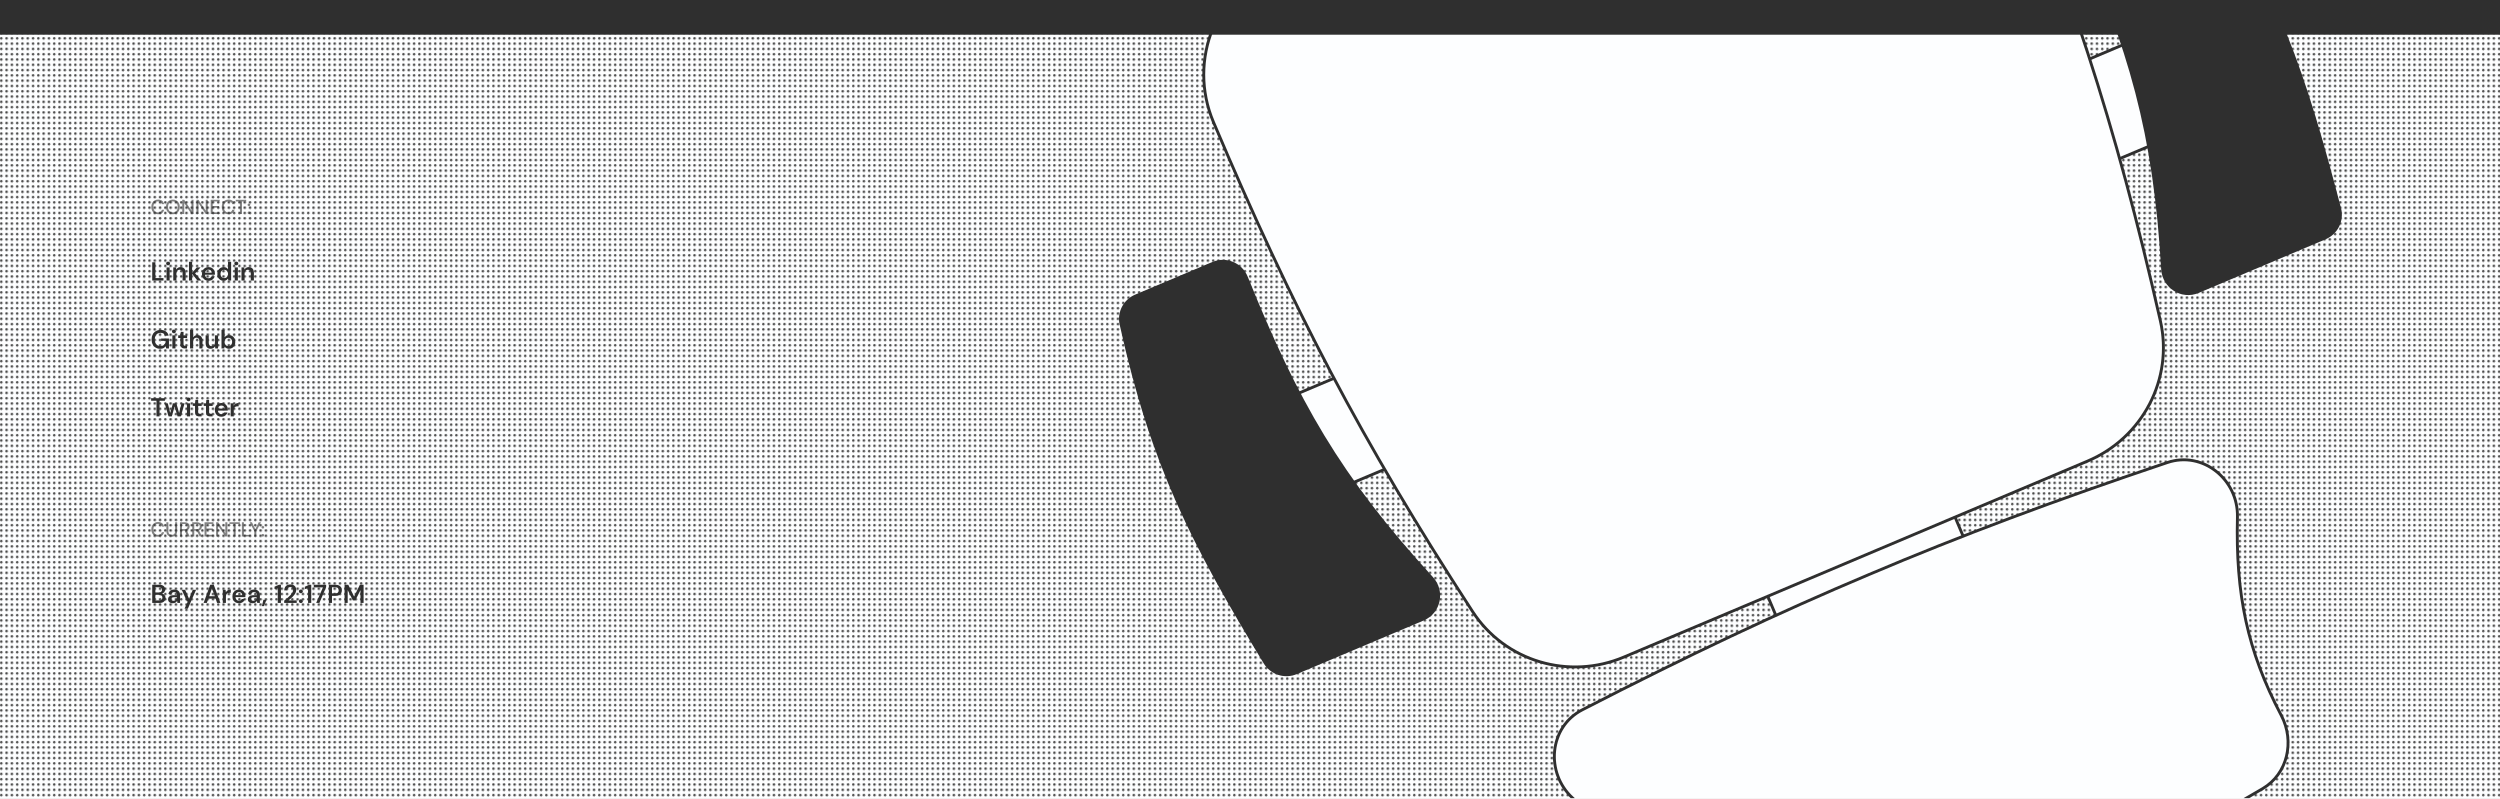
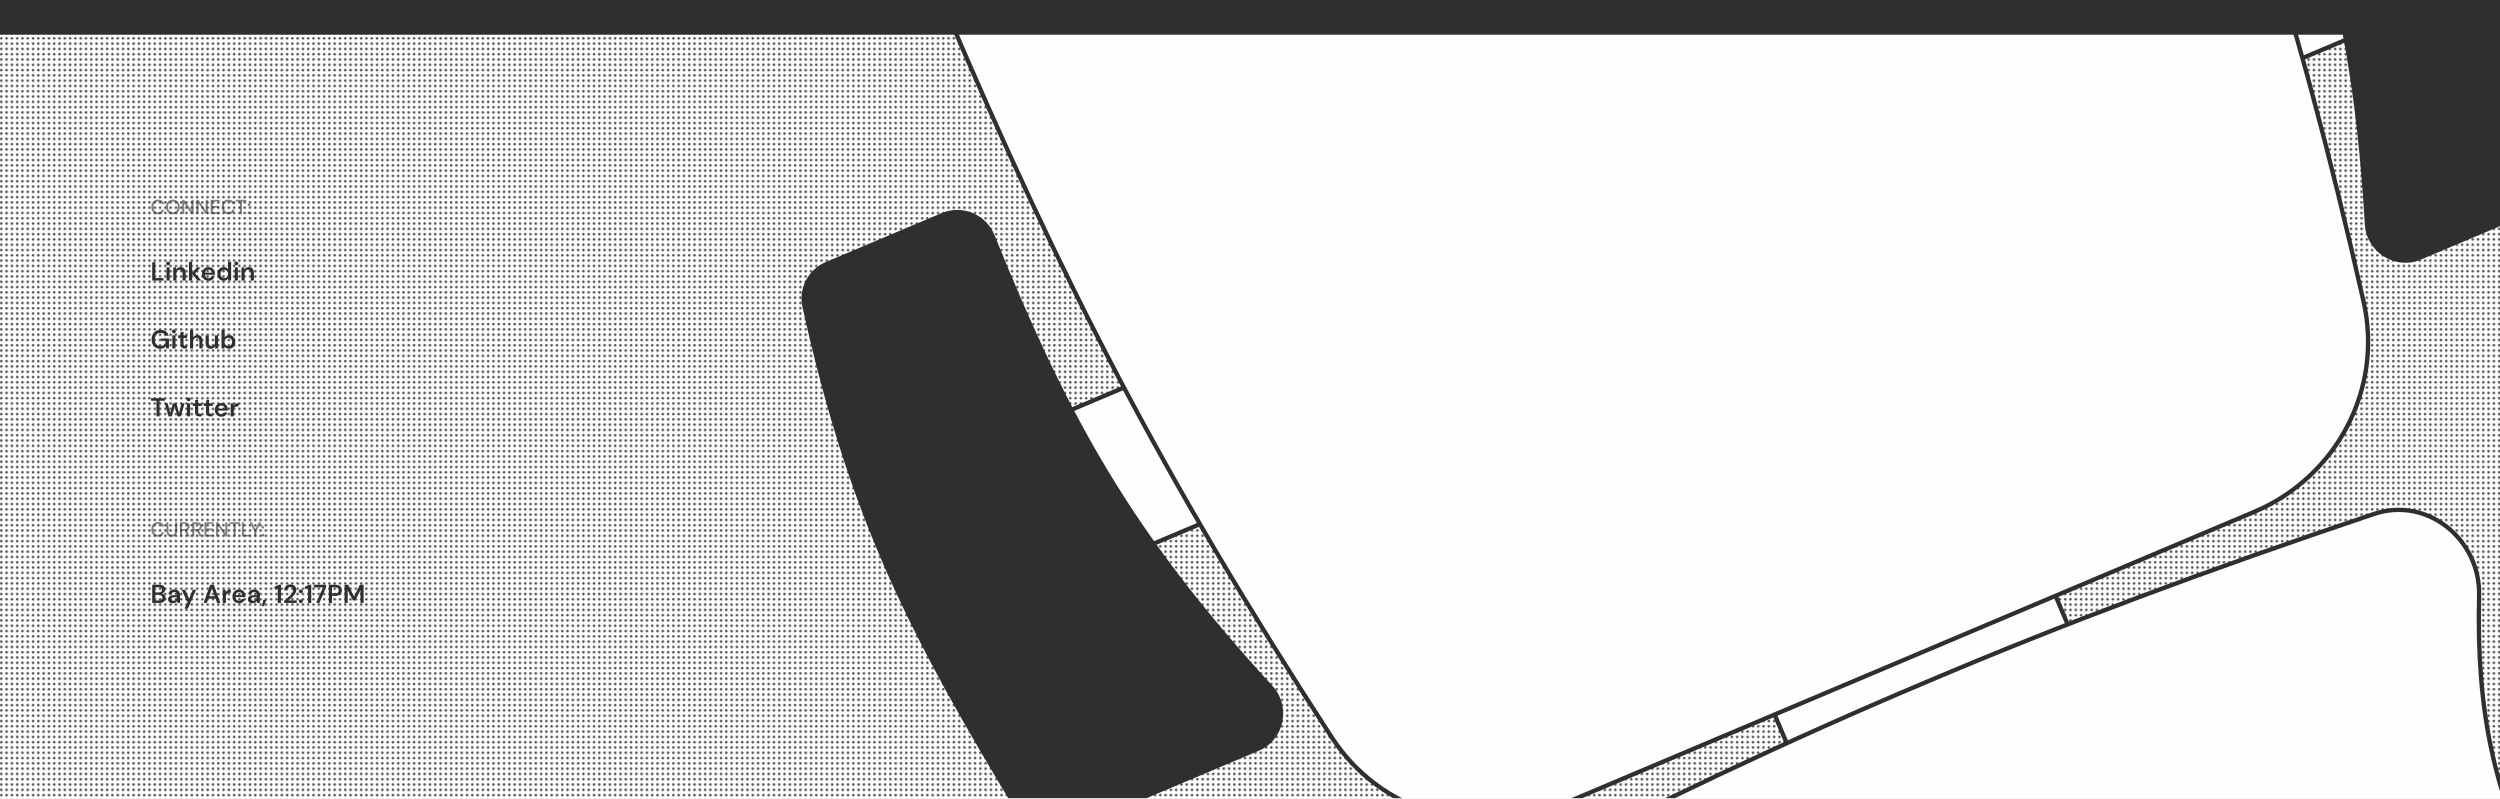
<svg xmlns="http://www.w3.org/2000/svg" width="1729" height="552" viewBox="0 0 1729 552" fill="none">
-   <g clip-path="url(#clip0_63_1093)">
-     <mask id="path-1-inside-1_63_1093" fill="white">
+   <g clip-path="url(#clip0_458_35464)">
+     <mask id="path-1-inside-1_458_35464" fill="white">
      <path d="M0 0H1729V552H0V0Z" />
    </mask>
    <path d="M0 0H1729V552H0V0Z" fill="#FDFEFF" />
-     <path d="M0 0H1729V552H0V0Z" fill="url(#pattern0_63_1093)" fill-opacity="0.8" />
-     <rect x="1362.87" y="383.052" width="140.631" height="34.808" transform="rotate(157.089 1362.87 383.052)" fill="#FDFEFF" stroke="#2F2F2F" stroke-width="2" />
-     <rect x="1505.09" y="93.173" width="53.212" height="71.616" transform="rotate(157.089 1505.09 93.173)" fill="#FDFEFF" stroke="#2F2F2F" stroke-width="2" />
-     <rect x="966.856" y="320.651" width="53.212" height="71.616" transform="rotate(157.089 966.856 320.651)" fill="#FDFEFF" stroke="#2F2F2F" stroke-width="2" />
-     <path d="M1264.18 -187.458C1307.65 -205.833 1357.98 -185.943 1376.26 -142.457C1430.46 -13.583 1462.85 84.051 1494.13 221.974C1503.24 262.148 1481.75 302.832 1443.79 318.878L1123.06 454.434C1085.09 470.48 1040.94 457.536 1018.48 423.006C941.358 304.457 893.91 213.185 839.252 84.508C820.952 41.427 841.293 -8.086 884.076 -26.804L885.091 -27.241L1264.18 -187.458Z" fill="#FDFEFF" stroke="#2F2F2F" stroke-width="2" />
-     <path d="M1498.97 319.883C1523.45 311.649 1548.04 331.595 1547.41 357.571C1546.12 410.738 1554.11 449.926 1577.74 494.81C1587.14 512.678 1582.17 535.169 1564.91 545.381C1502.45 582.331 1449.06 609.912 1393.58 633.186L1393.58 633.189C1337.88 656.975 1280.59 676.169 1210.1 695.34C1190.75 700.602 1171.15 688.498 1164.89 669.301C1149.16 621.075 1126.63 588.035 1087.6 551.906C1068.53 534.255 1071.36 502.725 1094.33 490.905C1167.31 453.344 1229.51 423.899 1292.6 397.337L1292.61 397.336C1355.97 370.416 1420.73 346.198 1498.97 319.883Z" fill="#FDFEFF" stroke="#2F2F2F" stroke-width="2" />
-     <path d="M1494.68 186.264C1495.43 199.146 1508.66 207.633 1520.54 202.61L1608.42 165.471C1616.82 161.92 1621.35 152.718 1619.04 143.893C1594.66 50.707 1575.9 -6.522 1520.4 -90.885C1515.58 -98.218 1506.17 -101.006 1498.08 -97.589L1444.62 -74.994C1435.09 -70.965 1430.77 -59.861 1434.95 -50.394C1472.27 34.15 1489.19 91.525 1494.68 186.264Z" fill="#2F2F2F" />
-     <path d="M991.019 399.132C999.738 408.645 996.605 424.048 984.719 429.072L896.846 466.211C888.444 469.762 878.686 466.599 873.966 458.793C824.126 376.367 796.156 323.032 774.33 224.436C772.433 215.866 776.992 207.174 785.077 203.756L838.538 181.162C848.07 177.133 859.043 181.775 862.92 191.37C897.541 277.057 926.9 329.173 991.019 399.132Z" fill="#2F2F2F" />
+     <path d="M0 0H1729V552H0V0Z" fill="url(#pattern0_458_35464)" fill-opacity="0.8" />
+     <rect x="1437.75" y="450.194" width="210.946" height="52.212" transform="rotate(157.089 1437.75 450.194)" fill="#FDFEFF" stroke="#2F2F2F" stroke-width="3" />
+     <rect x="1651.09" y="15.376" width="79.818" height="107.424" transform="rotate(157.089 1651.09 15.3761)" fill="#FDFEFF" stroke="#2F2F2F" stroke-width="3" />
+     <rect x="843.738" y="356.595" width="79.818" height="107.424" transform="rotate(157.089 843.738 356.595)" fill="#FDFEFF" stroke="#2F2F2F" stroke-width="3" />
+     <path d="M1289.72 -405.572C1354.93 -433.134 1430.42 -403.299 1457.85 -338.069C1539.14 -144.759 1587.73 1.692 1634.65 208.576C1648.32 268.836 1616.09 329.864 1559.14 353.934L1078.04 557.266C1021.09 581.335 954.861 561.921 921.167 510.125C805.491 332.301 734.32 195.393 652.333 2.378C624.884 -62.243 655.394 -136.513 719.568 -164.591L721.091 -165.246L1289.72 -405.572Z" fill="#FDFEFF" stroke="#2F2F2F" stroke-width="3" />
+     <path d="M1641.91 355.443C1678.63 343.093 1715.51 373.011 1714.56 411.975C1712.63 491.726 1724.62 550.507 1760.06 617.834C1774.17 644.635 1766.71 678.372 1740.81 693.689C1647.13 749.115 1567.05 790.486 1483.83 825.398L1483.82 825.402C1400.27 861.081 1314.35 889.873 1208.6 918.629C1179.57 926.523 1150.18 908.365 1140.79 879.569C1117.2 807.231 1083.4 757.672 1024.86 703.479C996.256 677.002 1000.5 629.706 1034.95 611.977C1144.42 555.635 1237.72 511.467 1332.36 471.624L1332.36 471.622C1427.41 431.242 1524.54 394.916 1641.91 355.443Z" fill="#FDFEFF" stroke="#2F2F2F" stroke-width="3" />
+     <path d="M1635.48 155.012C1636.6 174.335 1656.44 187.066 1674.27 179.531L1806.08 123.823C1818.68 118.496 1825.48 104.693 1822.02 91.455C1785.44 -48.323 1757.31 -134.166 1674.06 -260.711C1666.82 -271.711 1652.7 -275.893 1640.57 -270.767L1560.38 -236.875C1546.08 -230.832 1539.61 -214.175 1545.88 -199.974C1601.87 -73.159 1627.24 12.903 1635.48 155.012Z" fill="#2F2F2F" />
+     <path d="M879.985 474.315C893.063 488.585 888.364 511.689 870.535 519.225L738.725 574.933C726.122 580.26 711.486 575.515 704.406 563.806C629.646 440.168 587.69 360.165 554.951 212.271C552.105 199.416 558.944 186.377 571.071 181.252L651.263 147.359C665.562 141.316 682.021 148.279 687.836 162.672C739.768 291.202 783.806 369.376 879.985 474.315Z" fill="#2F2F2F" />
    <path opacity="0.6" d="M109.32 148.168C108.359 148.168 107.528 147.958 106.828 147.538C106.137 147.109 105.601 146.516 105.218 145.76C104.845 144.995 104.658 144.108 104.658 143.1C104.658 142.101 104.845 141.219 105.218 140.454C105.601 139.689 106.137 139.096 106.828 138.676C107.528 138.247 108.359 138.032 109.32 138.032C110.468 138.032 111.397 138.307 112.106 138.858C112.825 139.409 113.282 140.183 113.478 141.182H111.938C111.798 140.603 111.509 140.141 111.07 139.796C110.641 139.451 110.057 139.278 109.32 139.278C108.657 139.278 108.083 139.432 107.598 139.74C107.113 140.048 106.739 140.487 106.478 141.056C106.217 141.625 106.086 142.307 106.086 143.1C106.086 143.893 106.217 144.579 106.478 145.158C106.739 145.727 107.113 146.166 107.598 146.474C108.083 146.773 108.657 146.922 109.32 146.922C110.057 146.922 110.641 146.759 111.07 146.432C111.509 146.096 111.798 145.643 111.938 145.074H113.478C113.282 146.045 112.825 146.805 112.106 147.356C111.397 147.897 110.468 148.168 109.32 148.168ZM119.563 148.168C118.62 148.168 117.79 147.958 117.071 147.538C116.362 147.109 115.802 146.516 115.391 145.76C114.99 144.995 114.789 144.108 114.789 143.1C114.789 142.101 114.99 141.224 115.391 140.468C115.802 139.703 116.362 139.105 117.071 138.676C117.79 138.247 118.62 138.032 119.563 138.032C120.524 138.032 121.364 138.247 122.083 138.676C122.802 139.105 123.357 139.703 123.749 140.468C124.15 141.224 124.351 142.101 124.351 143.1C124.351 144.108 124.15 144.995 123.749 145.76C123.357 146.516 122.802 147.109 122.083 147.538C121.364 147.958 120.524 148.168 119.563 148.168ZM119.577 146.922C120.249 146.922 120.837 146.768 121.341 146.46C121.845 146.152 122.232 145.713 122.503 145.144C122.783 144.575 122.923 143.893 122.923 143.1C122.923 142.307 122.783 141.625 122.503 141.056C122.232 140.487 121.845 140.053 121.341 139.754C120.837 139.446 120.249 139.292 119.577 139.292C118.905 139.292 118.317 139.446 117.813 139.754C117.309 140.053 116.917 140.487 116.637 141.056C116.357 141.625 116.217 142.307 116.217 143.1C116.217 143.893 116.357 144.575 116.637 145.144C116.917 145.713 117.309 146.152 117.813 146.46C118.317 146.768 118.905 146.922 119.577 146.922ZM126.036 148V138.2H127.436L132.434 145.718V138.2H133.834V148H132.434L127.436 140.496V148H126.036ZM135.879 148V138.2H137.279L142.277 145.718V138.2H143.677V148H142.277L137.279 140.496V148H135.879ZM145.723 148V138.2H151.911V139.348H147.123V142.484H151.491V143.604H147.123V146.852H151.911V148H145.723ZM158.019 148.168C157.058 148.168 156.227 147.958 155.527 147.538C154.837 147.109 154.3 146.516 153.917 145.76C153.544 144.995 153.357 144.108 153.357 143.1C153.357 142.101 153.544 141.219 153.917 140.454C154.3 139.689 154.837 139.096 155.527 138.676C156.227 138.247 157.058 138.032 158.019 138.032C159.167 138.032 160.096 138.307 160.805 138.858C161.524 139.409 161.981 140.183 162.177 141.182H160.637C160.497 140.603 160.208 140.141 159.769 139.796C159.34 139.451 158.757 139.278 158.019 139.278C157.357 139.278 156.783 139.432 156.297 139.74C155.812 140.048 155.439 140.487 155.177 141.056C154.916 141.625 154.785 142.307 154.785 143.1C154.785 143.893 154.916 144.579 155.177 145.158C155.439 145.727 155.812 146.166 156.297 146.474C156.783 146.773 157.357 146.922 158.019 146.922C158.757 146.922 159.34 146.759 159.769 146.432C160.208 146.096 160.497 145.643 160.637 145.074H162.177C161.981 146.045 161.524 146.805 160.805 147.356C160.096 147.897 159.167 148.168 158.019 148.168ZM165.943 148V139.348H163.045V138.2H170.255V139.348H167.343V148H165.943ZM172.162 148.07C171.892 148.07 171.668 147.986 171.49 147.818C171.322 147.641 171.238 147.431 171.238 147.188C171.238 146.936 171.322 146.726 171.49 146.558C171.668 146.381 171.892 146.292 172.162 146.292C172.433 146.292 172.652 146.381 172.82 146.558C172.988 146.726 173.072 146.936 173.072 147.188C173.072 147.431 172.988 147.641 172.82 147.818C172.652 147.986 172.433 148.07 172.162 148.07ZM172.162 142.554C171.892 142.554 171.668 142.47 171.49 142.302C171.322 142.125 171.238 141.915 171.238 141.672C171.238 141.42 171.322 141.21 171.49 141.042C171.668 140.865 171.892 140.776 172.162 140.776C172.433 140.776 172.652 140.865 172.82 141.042C172.988 141.21 173.072 141.42 173.072 141.672C173.072 141.915 172.988 142.125 172.82 142.302C172.652 142.47 172.433 142.554 172.162 142.554Z" fill="#2F2F2F" />
    <path d="M105.278 194V181.4H107.438V192.308H113.054V194H105.278ZM115.175 194V184.928H117.335V194H115.175ZM116.255 183.488C115.859 183.488 115.529 183.368 115.265 183.128C115.013 182.876 114.887 182.57 114.887 182.21C114.887 181.838 115.013 181.538 115.265 181.31C115.529 181.07 115.859 180.95 116.255 180.95C116.651 180.95 116.975 181.07 117.227 181.31C117.491 181.538 117.623 181.838 117.623 182.21C117.623 182.57 117.491 182.876 117.227 183.128C116.975 183.368 116.651 183.488 116.255 183.488ZM119.831 194V184.928H121.739L121.901 186.44C122.177 185.912 122.573 185.492 123.089 185.18C123.605 184.868 124.217 184.712 124.925 184.712C125.657 184.712 126.281 184.868 126.797 185.18C127.313 185.48 127.709 185.924 127.985 186.512C128.273 187.1 128.417 187.832 128.417 188.708V194H126.257V188.906C126.257 188.15 126.089 187.568 125.753 187.16C125.417 186.752 124.919 186.548 124.259 186.548C123.827 186.548 123.437 186.65 123.089 186.854C122.753 187.058 122.483 187.358 122.279 187.754C122.087 188.138 121.991 188.606 121.991 189.158V194H119.831ZM136.544 194L132.53 189.032L136.13 184.928H138.704L134.222 189.914V188.24L139.244 194H136.544ZM130.694 194V181.04H132.854V194H130.694ZM144.224 194.216C143.324 194.216 142.532 194.024 141.848 193.64C141.164 193.244 140.63 192.692 140.246 191.984C139.862 191.276 139.67 190.46 139.67 189.536C139.67 188.576 139.856 187.736 140.228 187.016C140.612 186.296 141.146 185.732 141.83 185.324C142.526 184.916 143.33 184.712 144.242 184.712C145.13 184.712 145.904 184.91 146.564 185.306C147.224 185.702 147.734 186.236 148.094 186.908C148.454 187.568 148.634 188.312 148.634 189.14C148.634 189.26 148.634 189.392 148.634 189.536C148.634 189.68 148.622 189.83 148.598 189.986H141.218V188.6H146.456C146.432 187.94 146.21 187.424 145.79 187.052C145.37 186.668 144.848 186.476 144.224 186.476C143.78 186.476 143.372 186.578 143 186.782C142.628 186.986 142.334 187.292 142.118 187.7C141.902 188.096 141.794 188.6 141.794 189.212V189.734C141.794 190.298 141.896 190.784 142.1 191.192C142.316 191.6 142.604 191.912 142.964 192.128C143.336 192.332 143.75 192.434 144.206 192.434C144.71 192.434 145.124 192.326 145.448 192.11C145.784 191.894 146.03 191.606 146.186 191.246H148.382C148.214 191.81 147.938 192.32 147.554 192.776C147.17 193.22 146.696 193.574 146.132 193.838C145.568 194.09 144.932 194.216 144.224 194.216ZM154.66 194.216C153.82 194.216 153.07 194.012 152.41 193.604C151.75 193.196 151.234 192.632 150.862 191.912C150.502 191.192 150.322 190.376 150.322 189.464C150.322 188.552 150.508 187.742 150.88 187.034C151.252 186.314 151.768 185.75 152.428 185.342C153.1 184.922 153.856 184.712 154.696 184.712C155.38 184.712 155.974 184.844 156.478 185.108C156.994 185.36 157.402 185.72 157.702 186.188V181.04H159.862V194H157.918L157.702 192.686C157.51 192.95 157.276 193.202 157 193.442C156.724 193.67 156.394 193.856 156.01 194C155.626 194.144 155.176 194.216 154.66 194.216ZM155.11 192.344C155.626 192.344 156.082 192.224 156.478 191.984C156.874 191.732 157.18 191.39 157.396 190.958C157.612 190.526 157.72 190.028 157.72 189.464C157.72 188.9 157.612 188.402 157.396 187.97C157.18 187.538 156.874 187.202 156.478 186.962C156.082 186.722 155.626 186.602 155.11 186.602C154.618 186.602 154.174 186.722 153.778 186.962C153.382 187.202 153.07 187.538 152.842 187.97C152.626 188.402 152.518 188.9 152.518 189.464C152.518 190.028 152.626 190.526 152.842 190.958C153.07 191.39 153.382 191.732 153.778 191.984C154.174 192.224 154.618 192.344 155.11 192.344ZM162.355 194V184.928H164.515V194H162.355ZM163.435 183.488C163.039 183.488 162.709 183.368 162.445 183.128C162.193 182.876 162.067 182.57 162.067 182.21C162.067 181.838 162.193 181.538 162.445 181.31C162.709 181.07 163.039 180.95 163.435 180.95C163.831 180.95 164.155 181.07 164.407 181.31C164.671 181.538 164.803 181.838 164.803 182.21C164.803 182.57 164.671 182.876 164.407 183.128C164.155 183.368 163.831 183.488 163.435 183.488ZM167.011 194V184.928H168.919L169.081 186.44C169.357 185.912 169.753 185.492 170.269 185.18C170.785 184.868 171.397 184.712 172.105 184.712C172.837 184.712 173.461 184.868 173.977 185.18C174.493 185.48 174.889 185.924 175.165 186.512C175.453 187.1 175.597 187.832 175.597 188.708V194H173.437V188.906C173.437 188.15 173.269 187.568 172.933 187.16C172.597 186.752 172.099 186.548 171.439 186.548C171.007 186.548 170.617 186.65 170.269 186.854C169.933 187.058 169.663 187.358 169.459 187.754C169.267 188.138 169.171 188.606 169.171 189.158V194H167.011Z" fill="#2F2F2F" />
    <path d="M110.768 241.216C109.58 241.216 108.536 240.946 107.636 240.406C106.748 239.866 106.058 239.116 105.566 238.156C105.074 237.184 104.828 236.05 104.828 234.754C104.828 233.47 105.08 232.336 105.584 231.352C106.088 230.356 106.808 229.582 107.744 229.03C108.692 228.466 109.814 228.184 111.11 228.184C112.574 228.184 113.786 228.538 114.746 229.246C115.718 229.942 116.348 230.914 116.636 232.162H114.206C114.026 231.538 113.672 231.052 113.144 230.704C112.616 230.356 111.932 230.182 111.092 230.182C110.24 230.182 109.508 230.368 108.896 230.74C108.296 231.1 107.834 231.628 107.51 232.324C107.198 233.008 107.042 233.824 107.042 234.772C107.042 235.72 107.198 236.536 107.51 237.22C107.834 237.904 108.29 238.426 108.878 238.786C109.466 239.134 110.156 239.308 110.948 239.308C112.124 239.308 113.012 238.978 113.612 238.318C114.212 237.658 114.566 236.8 114.674 235.744H111.416V234.106H116.852V241H114.872L114.692 239.272C114.416 239.68 114.098 240.034 113.738 240.334C113.378 240.622 112.952 240.844 112.46 241C111.98 241.144 111.416 241.216 110.768 241.216ZM119.2 241V231.928H121.36V241H119.2ZM120.28 230.488C119.884 230.488 119.554 230.368 119.29 230.128C119.038 229.876 118.912 229.57 118.912 229.21C118.912 228.838 119.038 228.538 119.29 228.31C119.554 228.07 119.884 227.95 120.28 227.95C120.676 227.95 121 228.07 121.252 228.31C121.516 228.538 121.648 228.838 121.648 229.21C121.648 229.57 121.516 229.876 121.252 230.128C121 230.368 120.676 230.488 120.28 230.488ZM127.798 241C127.186 241 126.652 240.904 126.196 240.712C125.752 240.52 125.404 240.202 125.152 239.758C124.9 239.314 124.774 238.714 124.774 237.958V233.746H123.226V231.928H124.774L125.026 229.534H126.934V231.928H129.4V233.746H126.934V237.958C126.934 238.414 127.03 238.732 127.222 238.912C127.426 239.08 127.762 239.164 128.23 239.164H129.346V241H127.798ZM131.433 241V228.04H133.593V233.332C133.893 232.84 134.301 232.45 134.817 232.162C135.333 231.862 135.915 231.712 136.563 231.712C137.307 231.712 137.937 231.868 138.453 232.18C138.969 232.48 139.359 232.93 139.623 233.53C139.899 234.118 140.037 234.856 140.037 235.744V241H137.895V235.942C137.895 235.162 137.727 234.568 137.391 234.16C137.067 233.752 136.569 233.548 135.897 233.548C135.465 233.548 135.075 233.656 134.727 233.872C134.379 234.076 134.103 234.376 133.899 234.772C133.695 235.156 133.593 235.63 133.593 236.194V241H131.433ZM145.697 241.216C144.965 241.216 144.335 241.072 143.807 240.784C143.291 240.484 142.895 240.04 142.619 239.452C142.343 238.852 142.205 238.114 142.205 237.238V231.928H144.365V237.022C144.365 237.802 144.527 238.396 144.851 238.804C145.187 239.2 145.691 239.398 146.363 239.398C146.795 239.398 147.179 239.296 147.515 239.092C147.863 238.888 148.133 238.594 148.325 238.21C148.529 237.814 148.631 237.334 148.631 236.77V231.928H150.791V241H148.883L148.721 239.488C148.445 240.016 148.043 240.436 147.515 240.748C146.999 241.06 146.393 241.216 145.697 241.216ZM158.378 241.216C157.898 241.216 157.466 241.15 157.082 241.018C156.698 240.898 156.362 240.73 156.074 240.514C155.786 240.286 155.546 240.028 155.354 239.74L155.12 241H153.194V228.04H155.354V233.26C155.642 232.816 156.032 232.45 156.524 232.162C157.016 231.862 157.628 231.712 158.36 231.712C159.212 231.712 159.962 231.922 160.61 232.342C161.27 232.75 161.786 233.314 162.158 234.034C162.542 234.742 162.734 235.558 162.734 236.482C162.734 237.382 162.548 238.192 162.176 238.912C161.804 239.632 161.288 240.196 160.628 240.604C159.98 241.012 159.23 241.216 158.378 241.216ZM157.928 239.344C158.432 239.344 158.882 239.224 159.278 238.984C159.674 238.732 159.98 238.396 160.196 237.976C160.424 237.544 160.538 237.04 160.538 236.464C160.538 235.9 160.424 235.402 160.196 234.97C159.98 234.538 159.674 234.202 159.278 233.962C158.882 233.722 158.432 233.602 157.928 233.602C157.412 233.602 156.956 233.722 156.56 233.962C156.176 234.202 155.87 234.538 155.642 234.97C155.426 235.402 155.318 235.9 155.318 236.464C155.318 237.04 155.426 237.544 155.642 237.976C155.87 238.396 156.176 238.732 156.56 238.984C156.956 239.224 157.412 239.344 157.928 239.344Z" fill="#2F2F2F" />
    <path d="M108.212 288V277.146H104.504V275.4H114.062V277.146H110.354V288H108.212ZM116.569 288L113.905 278.928H116.047L117.901 286.38L117.505 286.362L119.575 278.928H121.987L124.075 286.362H123.679L125.533 278.928H127.675L125.011 288H122.779L120.565 280.314H121.015L118.801 288H116.569ZM129.308 288V278.928H131.468V288H129.308ZM130.388 277.488C129.992 277.488 129.662 277.368 129.398 277.128C129.146 276.876 129.02 276.57 129.02 276.21C129.02 275.838 129.146 275.538 129.398 275.31C129.662 275.07 129.992 274.95 130.388 274.95C130.784 274.95 131.108 275.07 131.36 275.31C131.624 275.538 131.756 275.838 131.756 276.21C131.756 276.57 131.624 276.876 131.36 277.128C131.108 277.368 130.784 277.488 130.388 277.488ZM137.906 288C137.294 288 136.76 287.904 136.304 287.712C135.86 287.52 135.512 287.202 135.26 286.758C135.008 286.314 134.882 285.714 134.882 284.958V280.746H133.334V278.928H134.882L135.134 276.534H137.042V278.928H139.508V280.746H137.042V284.958C137.042 285.414 137.138 285.732 137.33 285.912C137.534 286.08 137.87 286.164 138.338 286.164H139.454V288H137.906ZM145.482 288C144.87 288 144.336 287.904 143.88 287.712C143.436 287.52 143.088 287.202 142.836 286.758C142.584 286.314 142.458 285.714 142.458 284.958V280.746H140.91V278.928H142.458L142.71 276.534H144.618V278.928H147.084V280.746H144.618V284.958C144.618 285.414 144.714 285.732 144.906 285.912C145.11 286.08 145.446 286.164 145.914 286.164H147.03V288H145.482ZM153.136 288.216C152.236 288.216 151.444 288.024 150.76 287.64C150.076 287.244 149.542 286.692 149.158 285.984C148.774 285.276 148.582 284.46 148.582 283.536C148.582 282.576 148.768 281.736 149.14 281.016C149.524 280.296 150.058 279.732 150.742 279.324C151.438 278.916 152.242 278.712 153.154 278.712C154.042 278.712 154.816 278.91 155.476 279.306C156.136 279.702 156.646 280.236 157.006 280.908C157.366 281.568 157.546 282.312 157.546 283.14C157.546 283.26 157.546 283.392 157.546 283.536C157.546 283.68 157.534 283.83 157.51 283.986H150.13V282.6H155.368C155.344 281.94 155.122 281.424 154.702 281.052C154.282 280.668 153.76 280.476 153.136 280.476C152.692 280.476 152.284 280.578 151.912 280.782C151.54 280.986 151.246 281.292 151.03 281.7C150.814 282.096 150.706 282.6 150.706 283.212V283.734C150.706 284.298 150.808 284.784 151.012 285.192C151.228 285.6 151.516 285.912 151.876 286.128C152.248 286.332 152.662 286.434 153.118 286.434C153.622 286.434 154.036 286.326 154.36 286.11C154.696 285.894 154.942 285.606 155.098 285.246H157.294C157.126 285.81 156.85 286.32 156.466 286.776C156.082 287.22 155.608 287.574 155.044 287.838C154.48 288.09 153.844 288.216 153.136 288.216ZM159.54 288V278.928H161.466L161.664 280.62C161.88 280.224 162.15 279.888 162.474 279.612C162.798 279.324 163.176 279.102 163.608 278.946C164.052 278.79 164.538 278.712 165.066 278.712V280.998H164.31C163.95 280.998 163.608 281.046 163.284 281.142C162.96 281.226 162.678 281.37 162.438 281.574C162.21 281.766 162.03 282.036 161.898 282.384C161.766 282.72 161.7 283.146 161.7 283.662V288H159.54Z" fill="#2F2F2F" />
    <path opacity="0.6" d="M109.32 371.168C108.359 371.168 107.528 370.958 106.828 370.538C106.137 370.109 105.601 369.516 105.218 368.76C104.845 367.995 104.658 367.108 104.658 366.1C104.658 365.101 104.845 364.219 105.218 363.454C105.601 362.689 106.137 362.096 106.828 361.676C107.528 361.247 108.359 361.032 109.32 361.032C110.468 361.032 111.397 361.307 112.106 361.858C112.825 362.409 113.282 363.183 113.478 364.182H111.938C111.798 363.603 111.509 363.141 111.07 362.796C110.641 362.451 110.057 362.278 109.32 362.278C108.657 362.278 108.083 362.432 107.598 362.74C107.113 363.048 106.739 363.487 106.478 364.056C106.217 364.625 106.086 365.307 106.086 366.1C106.086 366.893 106.217 367.579 106.478 368.158C106.739 368.727 107.113 369.166 107.598 369.474C108.083 369.773 108.657 369.922 109.32 369.922C110.057 369.922 110.641 369.759 111.07 369.432C111.509 369.096 111.798 368.643 111.938 368.074H113.478C113.282 369.045 112.825 369.805 112.106 370.356C111.397 370.897 110.468 371.168 109.32 371.168ZM118.765 371.168C118.074 371.168 117.449 371.033 116.889 370.762C116.329 370.482 115.881 370.062 115.545 369.502C115.218 368.933 115.055 368.209 115.055 367.332V361.2H116.455V367.346C116.455 367.934 116.553 368.419 116.749 368.802C116.945 369.175 117.216 369.455 117.561 369.642C117.916 369.819 118.326 369.908 118.793 369.908C119.269 369.908 119.68 369.819 120.025 369.642C120.37 369.455 120.636 369.175 120.823 368.802C121.019 368.419 121.117 367.934 121.117 367.346V361.2H122.517V367.332C122.517 368.209 122.349 368.933 122.013 369.502C121.677 370.062 121.224 370.482 120.655 370.762C120.086 371.033 119.456 371.168 118.765 371.168ZM124.463 371V361.2H127.781C128.556 361.2 129.191 361.331 129.685 361.592C130.18 361.853 130.544 362.203 130.777 362.642C131.02 363.071 131.141 363.561 131.141 364.112C131.141 364.635 131.02 365.12 130.777 365.568C130.544 366.007 130.175 366.361 129.671 366.632C129.167 366.893 128.523 367.024 127.739 367.024H125.863V371H124.463ZM129.615 371L127.501 366.646H129.041L131.239 371H129.615ZM125.863 365.96H127.683C128.374 365.96 128.883 365.792 129.209 365.456C129.536 365.111 129.699 364.672 129.699 364.14C129.699 363.599 129.541 363.169 129.223 362.852C128.906 362.535 128.393 362.376 127.683 362.376H125.863V365.96ZM132.954 371V361.2H136.272C137.046 361.2 137.681 361.331 138.176 361.592C138.67 361.853 139.034 362.203 139.268 362.642C139.51 363.071 139.632 363.561 139.632 364.112C139.632 364.635 139.51 365.12 139.268 365.568C139.034 366.007 138.666 366.361 138.162 366.632C137.658 366.893 137.014 367.024 136.23 367.024H134.354V371H132.954ZM138.106 371L135.992 366.646H137.532L139.73 371H138.106ZM134.354 365.96H136.174C136.864 365.96 137.373 365.792 137.7 365.456C138.026 365.111 138.19 364.672 138.19 364.14C138.19 363.599 138.031 363.169 137.714 362.852C137.396 362.535 136.883 362.376 136.174 362.376H134.354V365.96ZM141.444 371V361.2H147.632V362.348H142.844V365.484H147.212V366.604H142.844V369.852H147.632V371H141.444ZM149.442 371V361.2H150.842L155.84 368.718V361.2H157.24V371H155.84L150.842 363.496V371H149.442ZM161.568 371V362.348H158.67V361.2H165.88V362.348H162.968V371H161.568ZM167.297 371V361.2H168.697V369.894H173.177V371H167.297ZM175.886 371V367.36L172.652 361.2H174.234L176.768 366.352H176.418L178.938 361.2H180.506L177.286 367.36V371H175.886ZM181.801 371.07C181.53 371.07 181.306 370.986 181.129 370.818C180.961 370.641 180.877 370.431 180.877 370.188C180.877 369.936 180.961 369.726 181.129 369.558C181.306 369.381 181.53 369.292 181.801 369.292C182.072 369.292 182.291 369.381 182.459 369.558C182.627 369.726 182.711 369.936 182.711 370.188C182.711 370.431 182.627 370.641 182.459 370.818C182.291 370.986 182.072 371.07 181.801 371.07ZM181.801 365.554C181.53 365.554 181.306 365.47 181.129 365.302C180.961 365.125 180.877 364.915 180.877 364.672C180.877 364.42 180.961 364.21 181.129 364.042C181.306 363.865 181.53 363.776 181.801 363.776C182.072 363.776 182.291 363.865 182.459 364.042C182.627 364.21 182.711 364.42 182.711 364.672C182.711 364.915 182.627 365.125 182.459 365.302C182.291 365.47 182.072 365.554 181.801 365.554Z" fill="#2F2F2F" />
    <path d="M105.278 417V404.4H110.21C111.098 404.4 111.836 404.538 112.424 404.814C113.024 405.09 113.474 405.474 113.774 405.966C114.074 406.446 114.224 407.004 114.224 407.64C114.224 408.276 114.086 408.81 113.81 409.242C113.534 409.674 113.168 410.004 112.712 410.232C112.268 410.46 111.782 410.598 111.254 410.646L111.524 410.448C112.088 410.46 112.592 410.61 113.036 410.898C113.492 411.186 113.852 411.564 114.116 412.032C114.38 412.488 114.512 412.998 114.512 413.562C114.512 414.222 114.35 414.816 114.026 415.344C113.714 415.86 113.252 416.268 112.64 416.568C112.028 416.856 111.278 417 110.39 417H105.278ZM107.438 415.236H110.066C110.774 415.236 111.326 415.068 111.722 414.732C112.118 414.396 112.316 413.928 112.316 413.328C112.316 412.728 112.112 412.254 111.704 411.906C111.296 411.546 110.738 411.366 110.03 411.366H107.438V415.236ZM107.438 409.728H109.904C110.6 409.728 111.128 409.572 111.488 409.26C111.848 408.936 112.028 408.492 112.028 407.928C112.028 407.376 111.848 406.944 111.488 406.632C111.128 406.308 110.594 406.146 109.886 406.146H107.438V409.728ZM119.533 417.216C118.789 417.216 118.171 417.09 117.679 416.838C117.187 416.586 116.821 416.25 116.581 415.83C116.341 415.41 116.221 414.954 116.221 414.462C116.221 413.886 116.365 413.388 116.653 412.968C116.953 412.548 117.391 412.224 117.967 411.996C118.543 411.756 119.251 411.636 120.091 411.636H122.377C122.377 411.156 122.311 410.76 122.179 410.448C122.047 410.124 121.843 409.884 121.567 409.728C121.291 409.572 120.937 409.494 120.505 409.494C120.013 409.494 119.593 409.608 119.245 409.836C118.897 410.052 118.681 410.388 118.597 410.844H116.473C116.545 410.196 116.761 409.644 117.121 409.188C117.481 408.72 117.955 408.36 118.543 408.108C119.143 407.844 119.797 407.712 120.505 407.712C121.357 407.712 122.083 407.862 122.683 408.162C123.283 408.45 123.739 408.87 124.051 409.422C124.375 409.962 124.537 410.616 124.537 411.384V417H122.701L122.485 415.542C122.365 415.782 122.209 416.004 122.017 416.208C121.837 416.412 121.627 416.592 121.387 416.748C121.147 416.892 120.871 417.006 120.559 417.09C120.259 417.174 119.917 417.216 119.533 417.216ZM120.019 415.506C120.367 415.506 120.673 415.446 120.937 415.326C121.213 415.194 121.447 415.014 121.639 414.786C121.843 414.546 121.999 414.282 122.107 413.994C122.215 413.706 122.287 413.4 122.323 413.076V413.04H120.325C119.905 413.04 119.557 413.094 119.281 413.202C119.005 413.298 118.807 413.442 118.687 413.634C118.567 413.826 118.507 414.048 118.507 414.3C118.507 414.552 118.567 414.768 118.687 414.948C118.807 415.128 118.981 415.266 119.209 415.362C119.437 415.458 119.707 415.506 120.019 415.506ZM127.644 420.96L129.858 415.992H129.318L125.7 407.928H128.058L130.758 414.084L133.314 407.928H135.6L129.93 420.96H127.644ZM140.802 417L145.41 404.4H147.822L152.43 417H150.144L146.598 406.92L143.052 417H140.802ZM142.854 414.03L143.43 412.32H149.64L150.216 414.03H142.854ZM154.091 417V407.928H156.017L156.215 409.62C156.431 409.224 156.701 408.888 157.025 408.612C157.349 408.324 157.727 408.102 158.159 407.946C158.603 407.79 159.089 407.712 159.617 407.712V409.998H158.861C158.501 409.998 158.159 410.046 157.835 410.142C157.511 410.226 157.229 410.37 156.989 410.574C156.761 410.766 156.581 411.036 156.449 411.384C156.317 411.72 156.251 412.146 156.251 412.662V417H154.091ZM165.3 417.216C164.4 417.216 163.608 417.024 162.924 416.64C162.24 416.244 161.706 415.692 161.322 414.984C160.938 414.276 160.746 413.46 160.746 412.536C160.746 411.576 160.932 410.736 161.304 410.016C161.688 409.296 162.222 408.732 162.906 408.324C163.602 407.916 164.406 407.712 165.318 407.712C166.206 407.712 166.98 407.91 167.64 408.306C168.3 408.702 168.81 409.236 169.17 409.908C169.53 410.568 169.71 411.312 169.71 412.14C169.71 412.26 169.71 412.392 169.71 412.536C169.71 412.68 169.698 412.83 169.674 412.986H162.294V411.6H167.532C167.508 410.94 167.286 410.424 166.866 410.052C166.446 409.668 165.924 409.476 165.3 409.476C164.856 409.476 164.448 409.578 164.076 409.782C163.704 409.986 163.41 410.292 163.194 410.7C162.978 411.096 162.87 411.6 162.87 412.212V412.734C162.87 413.298 162.972 413.784 163.176 414.192C163.392 414.6 163.68 414.912 164.04 415.128C164.412 415.332 164.826 415.434 165.282 415.434C165.786 415.434 166.2 415.326 166.524 415.11C166.86 414.894 167.106 414.606 167.262 414.246H169.458C169.29 414.81 169.014 415.32 168.63 415.776C168.246 416.22 167.772 416.574 167.208 416.838C166.644 417.09 166.008 417.216 165.3 417.216ZM174.728 417.216C173.984 417.216 173.366 417.09 172.874 416.838C172.382 416.586 172.016 416.25 171.776 415.83C171.536 415.41 171.416 414.954 171.416 414.462C171.416 413.886 171.56 413.388 171.848 412.968C172.148 412.548 172.586 412.224 173.162 411.996C173.738 411.756 174.446 411.636 175.286 411.636H177.572C177.572 411.156 177.506 410.76 177.374 410.448C177.242 410.124 177.038 409.884 176.762 409.728C176.486 409.572 176.132 409.494 175.7 409.494C175.208 409.494 174.788 409.608 174.44 409.836C174.092 410.052 173.876 410.388 173.792 410.844H171.668C171.74 410.196 171.956 409.644 172.316 409.188C172.676 408.72 173.15 408.36 173.738 408.108C174.338 407.844 174.992 407.712 175.7 407.712C176.552 407.712 177.278 407.862 177.878 408.162C178.478 408.45 178.934 408.87 179.246 409.422C179.57 409.962 179.732 410.616 179.732 411.384V417H177.896L177.68 415.542C177.56 415.782 177.404 416.004 177.212 416.208C177.032 416.412 176.822 416.592 176.582 416.748C176.342 416.892 176.066 417.006 175.754 417.09C175.454 417.174 175.112 417.216 174.728 417.216ZM175.214 415.506C175.562 415.506 175.868 415.446 176.132 415.326C176.408 415.194 176.642 415.014 176.834 414.786C177.038 414.546 177.194 414.282 177.302 413.994C177.41 413.706 177.482 413.4 177.518 413.076V413.04H175.52C175.1 413.04 174.752 413.094 174.476 413.202C174.2 413.298 174.002 413.442 173.882 413.634C173.762 413.826 173.702 414.048 173.702 414.3C173.702 414.552 173.762 414.768 173.882 414.948C174.002 415.128 174.176 415.266 174.404 415.362C174.632 415.458 174.902 415.506 175.214 415.506ZM181.14 419.214L182.166 414.822H184.272L182.562 419.214H181.14ZM192.097 417V406.866L189.865 407.442V405.768L192.961 404.4H194.311V417H192.097ZM196.536 417V415.434C197.34 414.798 198.108 414.162 198.84 413.526C199.572 412.89 200.232 412.26 200.82 411.636C201.408 411.012 201.87 410.4 202.206 409.8C202.542 409.2 202.71 408.624 202.71 408.072C202.71 407.712 202.644 407.376 202.512 407.064C202.38 406.752 202.17 406.5 201.882 406.308C201.606 406.116 201.234 406.02 200.766 406.02C200.31 406.02 199.92 406.122 199.596 406.326C199.284 406.53 199.05 406.806 198.894 407.154C198.738 407.49 198.66 407.874 198.66 408.306H196.572C196.596 407.394 196.794 406.632 197.166 406.02C197.538 405.408 198.042 404.952 198.678 404.652C199.314 404.34 200.028 404.184 200.82 404.184C201.672 404.184 202.398 404.34 202.998 404.652C203.598 404.964 204.06 405.402 204.384 405.966C204.708 406.53 204.87 407.196 204.87 407.964C204.87 408.528 204.762 409.086 204.546 409.638C204.342 410.178 204.054 410.706 203.682 411.222C203.31 411.726 202.89 412.218 202.422 412.698C201.966 413.166 201.492 413.616 201 414.048C200.508 414.468 200.034 414.858 199.578 415.218H205.212V417H196.536ZM208.095 417.09C207.687 417.09 207.357 416.964 207.105 416.712C206.853 416.46 206.727 416.16 206.727 415.812C206.727 415.44 206.853 415.128 207.105 414.876C207.357 414.624 207.687 414.498 208.095 414.498C208.491 414.498 208.815 414.624 209.067 414.876C209.319 415.128 209.445 415.44 209.445 415.812C209.445 416.16 209.319 416.46 209.067 416.712C208.815 416.964 208.491 417.09 208.095 417.09ZM208.095 410.286C207.687 410.286 207.357 410.16 207.105 409.908C206.853 409.656 206.727 409.356 206.727 409.008C206.727 408.636 206.853 408.324 207.105 408.072C207.357 407.82 207.687 407.694 208.095 407.694C208.491 407.694 208.815 407.82 209.067 408.072C209.319 408.324 209.445 408.636 209.445 409.008C209.445 409.356 209.319 409.656 209.067 409.908C208.815 410.16 208.491 410.286 208.095 410.286ZM213.05 417V406.866L210.818 407.442V405.768L213.914 404.4H215.264V417H213.05ZM218.66 417L223.358 406.254H217.022V404.4H225.572V405.948L220.91 417H218.66ZM227.446 417V404.4H231.982C232.99 404.4 233.824 404.574 234.484 404.922C235.144 405.258 235.636 405.714 235.96 406.29C236.284 406.866 236.446 407.526 236.446 408.27C236.446 408.966 236.29 409.608 235.978 410.196C235.666 410.772 235.18 411.24 234.52 411.6C233.86 411.948 233.014 412.122 231.982 412.122H229.606V417H227.446ZM229.606 410.358H231.856C232.708 410.358 233.32 410.172 233.692 409.8C234.064 409.416 234.25 408.906 234.25 408.27C234.25 407.61 234.064 407.094 233.692 406.722C233.32 406.35 232.708 406.164 231.856 406.164H229.606V410.358ZM238.309 417V404.4H240.865L244.897 412.536L248.893 404.4H251.467V417H249.307V408.108L245.743 415.236H244.051L240.469 408.126V417H238.309Z" fill="#2F2F2F" />
  </g>
-   <path d="M0 0V24H1729V0V-24H0V0Z" fill="#2F2F2F" mask="url(#path-1-inside-1_63_1093)" />
+   <path d="M0 0V24H1729V0V-24H0V0Z" fill="#2F2F2F" mask="url(#path-1-inside-1_458_35464)" />
  <defs>
-     <clipPath id="clip0_63_1093">
+     <clipPath id="clip0_458_35464">
      <path d="M0 0H1729V552H0V0Z" fill="white" />
    </clipPath>
-     <pattern id="pattern0_63_1093" patternUnits="userSpaceOnUse" patternTransform="matrix(3.66 0 0 3.66 0 0)" preserveAspectRatio="none" viewBox="0 0 366 366" width="1" height="1">
-       <g id="pattern0_63_1093_inner">
+     <pattern id="pattern0_458_35464" patternUnits="userSpaceOnUse" patternTransform="matrix(3.66 0 0 3.66 0 0)" preserveAspectRatio="none" viewBox="0 0 366 366" width="1" height="1">
+       <g id="pattern0_458_35464_inner">
        <circle cx="91.5" cy="91.5" r="91.5" fill="#2F2F2F" />
      </g>
    </pattern>
  </defs>
</svg>
